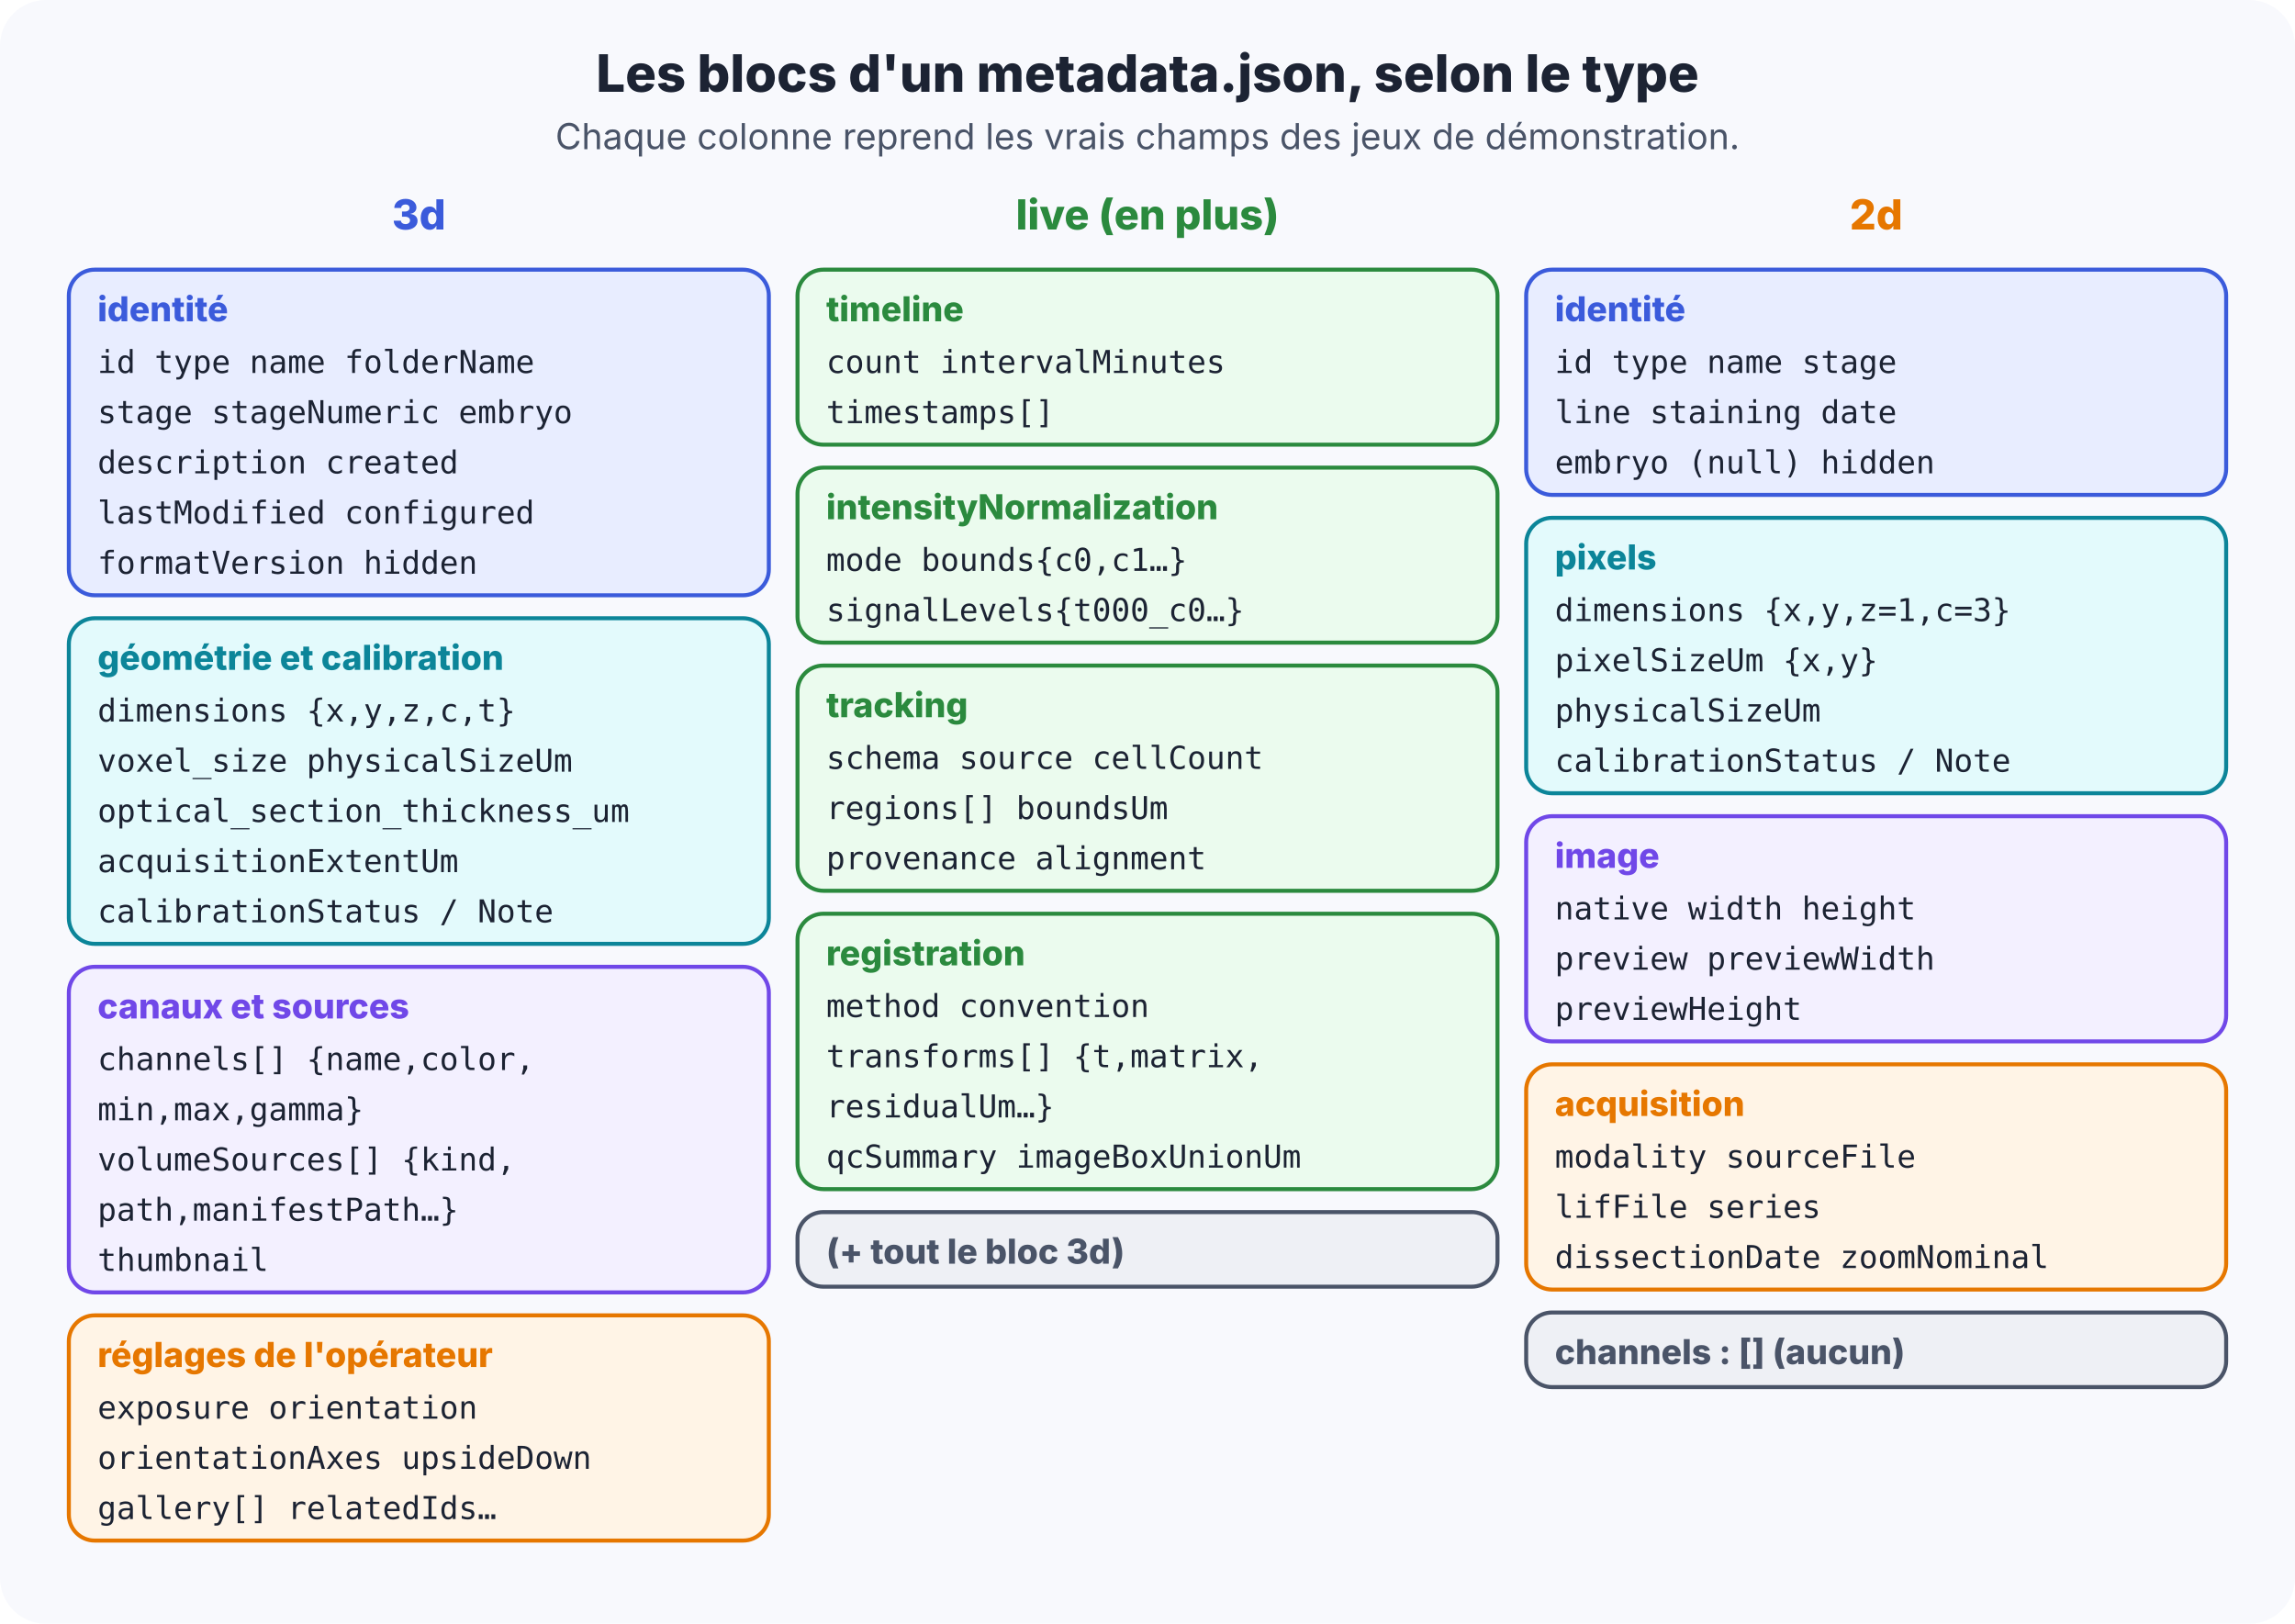
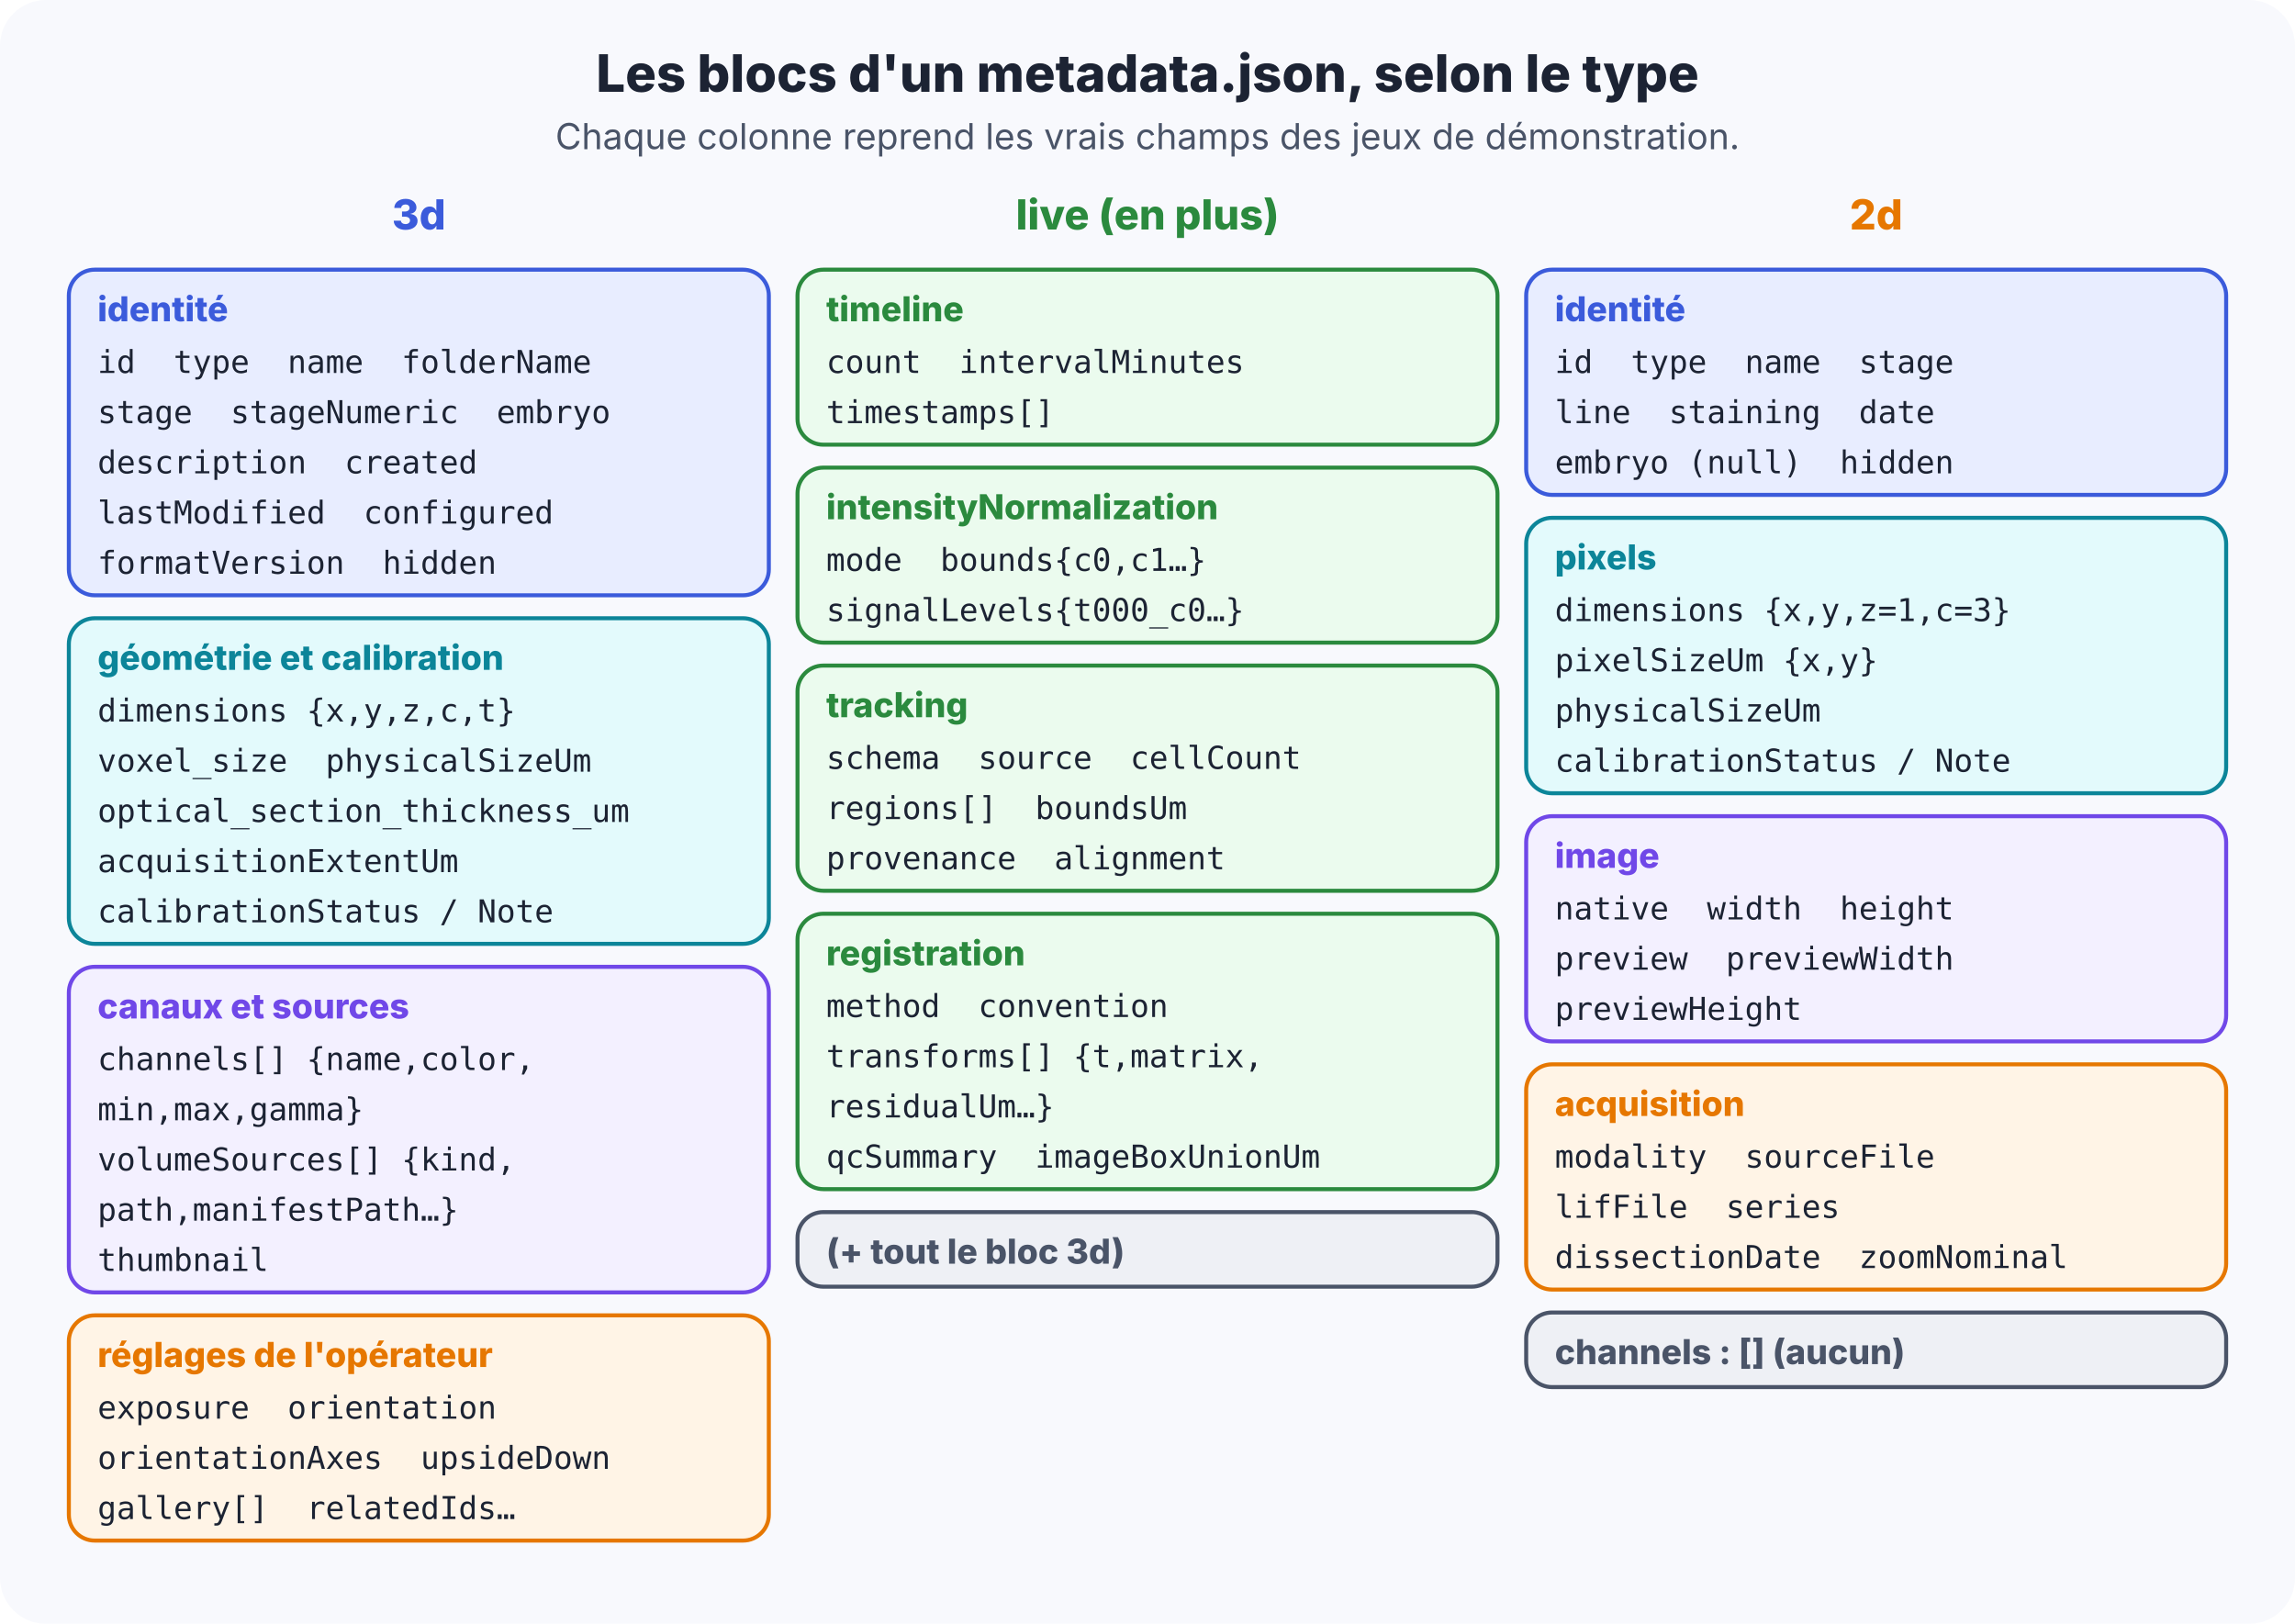
<svg xmlns="http://www.w3.org/2000/svg" viewBox="0 0 800 566" font-family="Inter, sans-serif">
  <defs>
    <marker id="arr" viewBox="0 0 10 10" refX="9" refY="5" markerWidth="7" markerHeight="7" orient="auto">
      <path d="M0,0 L10,5 L0,10 z" fill="#4a5468" />
    </marker>
    <marker id="arrr" viewBox="0 0 10 10" refX="9" refY="5" markerWidth="7" markerHeight="7" orient="auto">
      <path d="M0,0 L10,5 L0,10 z" fill="#c92a2a" />
    </marker>
  </defs>
  <rect width="800" height="566" rx="16" fill="#f8f9fd" />
  <text x="400" y="32" font-size="18" font-weight="800" fill="#1c2333" text-anchor="middle">Les blocs d'un metadata.json, selon le type</text>
  <text x="400" y="52" font-size="12.5" font-weight="400" fill="#4a5468" text-anchor="middle">Chaque colonne reprend les vrais champs des jeux de démonstration.</text>
  <text x="146.0" y="80" font-size="14.5" font-weight="800" fill="#3b5bdb" text-anchor="middle">3d</text>
  <rect x="24" y="94" width="244" height="113.5" rx="9" fill="#e8edff" stroke="#3b5bdb" stroke-width="1.4" />
  <text x="34" y="112" font-size="12" font-weight="800" fill="#3b5bdb" text-anchor="start">identité</text>
-   <text x="34" y="130.0" font-size="11" font-weight="400" fill="#1c2333" text-anchor="start" font-family="'DejaVu Sans Mono', 'Liberation Mono', monospace">id  type  name  folderName</text>
-   <text x="34" y="147.5" font-size="11" font-weight="400" fill="#1c2333" text-anchor="start" font-family="'DejaVu Sans Mono', 'Liberation Mono', monospace">stage  stageNumeric  embryo</text>
-   <text x="34" y="165.0" font-size="11" font-weight="400" fill="#1c2333" text-anchor="start" font-family="'DejaVu Sans Mono', 'Liberation Mono', monospace">description  created</text>
-   <text x="34" y="182.5" font-size="11" font-weight="400" fill="#1c2333" text-anchor="start" font-family="'DejaVu Sans Mono', 'Liberation Mono', monospace">lastModified  configured</text>
-   <text x="34" y="200.0" font-size="11" font-weight="400" fill="#1c2333" text-anchor="start" font-family="'DejaVu Sans Mono', 'Liberation Mono', monospace">formatVersion  hidden</text>
+   <text x="34" y="130.0" font-size="11" font-weight="400" fill="#1c2333" text-anchor="start" font-family="'DejaVu Sans Mono', 'Liberation Mono', monospace">id  type  name  folderName</text>
+   <text x="34" y="147.5" font-size="11" font-weight="400" fill="#1c2333" text-anchor="start" font-family="'DejaVu Sans Mono', 'Liberation Mono', monospace">stage  stageNumeric  embryo</text>
+   <text x="34" y="165.0" font-size="11" font-weight="400" fill="#1c2333" text-anchor="start" font-family="'DejaVu Sans Mono', 'Liberation Mono', monospace">description  created</text>
+   <text x="34" y="182.5" font-size="11" font-weight="400" fill="#1c2333" text-anchor="start" font-family="'DejaVu Sans Mono', 'Liberation Mono', monospace">lastModified  configured</text>
+   <text x="34" y="200.0" font-size="11" font-weight="400" fill="#1c2333" text-anchor="start" font-family="'DejaVu Sans Mono', 'Liberation Mono', monospace">formatVersion  hidden</text>
  <rect x="24" y="215.5" width="244" height="113.5" rx="9" fill="#e3fafc" stroke="#0c8599" stroke-width="1.4" />
  <text x="34" y="233.5" font-size="12" font-weight="800" fill="#0c8599" text-anchor="start">géométrie et calibration</text>
-   <text x="34" y="251.5" font-size="11" font-weight="400" fill="#1c2333" text-anchor="start" font-family="'DejaVu Sans Mono', 'Liberation Mono', monospace">dimensions {x,y,z,c,t}</text>
-   <text x="34" y="269.0" font-size="11" font-weight="400" fill="#1c2333" text-anchor="start" font-family="'DejaVu Sans Mono', 'Liberation Mono', monospace">voxel_size  physicalSizeUm</text>
+   <text x="34" y="251.5" font-size="11" font-weight="400" fill="#1c2333" text-anchor="start" font-family="'DejaVu Sans Mono', 'Liberation Mono', monospace">dimensions {x,y,z,c,t}</text>
+   <text x="34" y="269.0" font-size="11" font-weight="400" fill="#1c2333" text-anchor="start" font-family="'DejaVu Sans Mono', 'Liberation Mono', monospace">voxel_size  physicalSizeUm</text>
  <text x="34" y="286.5" font-size="11" font-weight="400" fill="#1c2333" text-anchor="start" font-family="'DejaVu Sans Mono', 'Liberation Mono', monospace">optical_section_thickness_um</text>
  <text x="34" y="304.0" font-size="11" font-weight="400" fill="#1c2333" text-anchor="start" font-family="'DejaVu Sans Mono', 'Liberation Mono', monospace">acquisitionExtentUm</text>
-   <text x="34" y="321.5" font-size="11" font-weight="400" fill="#1c2333" text-anchor="start" font-family="'DejaVu Sans Mono', 'Liberation Mono', monospace">calibrationStatus / Note</text>
+   <text x="34" y="321.5" font-size="11" font-weight="400" fill="#1c2333" text-anchor="start" font-family="'DejaVu Sans Mono', 'Liberation Mono', monospace">calibrationStatus / Note</text>
  <rect x="24" y="337.0" width="244" height="113.5" rx="9" fill="#f3f0ff" stroke="#7048e8" stroke-width="1.4" />
  <text x="34" y="355.0" font-size="12" font-weight="800" fill="#7048e8" text-anchor="start">canaux et sources</text>
-   <text x="34" y="373.0" font-size="11" font-weight="400" fill="#1c2333" text-anchor="start" font-family="'DejaVu Sans Mono', 'Liberation Mono', monospace">channels[] {name,color,</text>
-   <text x="34" y="390.5" font-size="11" font-weight="400" fill="#1c2333" text-anchor="start" font-family="'DejaVu Sans Mono', 'Liberation Mono', monospace">  min,max,gamma}</text>
-   <text x="34" y="408.0" font-size="11" font-weight="400" fill="#1c2333" text-anchor="start" font-family="'DejaVu Sans Mono', 'Liberation Mono', monospace">volumeSources[] {kind,</text>
-   <text x="34" y="425.5" font-size="11" font-weight="400" fill="#1c2333" text-anchor="start" font-family="'DejaVu Sans Mono', 'Liberation Mono', monospace">  path,manifestPath…}</text>
+   <text x="34" y="373.0" font-size="11" font-weight="400" fill="#1c2333" text-anchor="start" font-family="'DejaVu Sans Mono', 'Liberation Mono', monospace">channels[] {name,color,</text>
+   <text x="34" y="390.5" font-size="11" font-weight="400" fill="#1c2333" text-anchor="start" font-family="'DejaVu Sans Mono', 'Liberation Mono', monospace">  min,max,gamma}</text>
+   <text x="34" y="408.0" font-size="11" font-weight="400" fill="#1c2333" text-anchor="start" font-family="'DejaVu Sans Mono', 'Liberation Mono', monospace">volumeSources[] {kind,</text>
+   <text x="34" y="425.5" font-size="11" font-weight="400" fill="#1c2333" text-anchor="start" font-family="'DejaVu Sans Mono', 'Liberation Mono', monospace">  path,manifestPath…}</text>
  <text x="34" y="443.0" font-size="11" font-weight="400" fill="#1c2333" text-anchor="start" font-family="'DejaVu Sans Mono', 'Liberation Mono', monospace">thumbnail</text>
  <rect x="24" y="458.5" width="244" height="78.5" rx="9" fill="#fff4e6" stroke="#e67700" stroke-width="1.4" />
  <text x="34" y="476.5" font-size="12" font-weight="800" fill="#e67700" text-anchor="start">réglages de l'opérateur</text>
-   <text x="34" y="494.5" font-size="11" font-weight="400" fill="#1c2333" text-anchor="start" font-family="'DejaVu Sans Mono', 'Liberation Mono', monospace">exposure  orientation</text>
-   <text x="34" y="512.0" font-size="11" font-weight="400" fill="#1c2333" text-anchor="start" font-family="'DejaVu Sans Mono', 'Liberation Mono', monospace">orientationAxes  upsideDown</text>
-   <text x="34" y="529.5" font-size="11" font-weight="400" fill="#1c2333" text-anchor="start" font-family="'DejaVu Sans Mono', 'Liberation Mono', monospace">gallery[]  relatedIds…</text>
+   <text x="34" y="494.5" font-size="11" font-weight="400" fill="#1c2333" text-anchor="start" font-family="'DejaVu Sans Mono', 'Liberation Mono', monospace">exposure  orientation</text>
+   <text x="34" y="512.0" font-size="11" font-weight="400" fill="#1c2333" text-anchor="start" font-family="'DejaVu Sans Mono', 'Liberation Mono', monospace">orientationAxes  upsideDown</text>
+   <text x="34" y="529.5" font-size="11" font-weight="400" fill="#1c2333" text-anchor="start" font-family="'DejaVu Sans Mono', 'Liberation Mono', monospace">gallery[]  relatedIds…</text>
  <text x="400.0" y="80" font-size="14.5" font-weight="800" fill="#2b8a3e" text-anchor="middle">live (en plus)</text>
  <rect x="278" y="94" width="244" height="61.0" rx="9" fill="#ebfbee" stroke="#2b8a3e" stroke-width="1.4" />
  <text x="288" y="112" font-size="12" font-weight="800" fill="#2b8a3e" text-anchor="start">timeline</text>
-   <text x="288" y="130.0" font-size="11" font-weight="400" fill="#1c2333" text-anchor="start" font-family="'DejaVu Sans Mono', 'Liberation Mono', monospace">count  intervalMinutes</text>
+   <text x="288" y="130.0" font-size="11" font-weight="400" fill="#1c2333" text-anchor="start" font-family="'DejaVu Sans Mono', 'Liberation Mono', monospace">count  intervalMinutes</text>
  <text x="288" y="147.5" font-size="11" font-weight="400" fill="#1c2333" text-anchor="start" font-family="'DejaVu Sans Mono', 'Liberation Mono', monospace">timestamps[]</text>
  <rect x="278" y="163.0" width="244" height="61.0" rx="9" fill="#ebfbee" stroke="#2b8a3e" stroke-width="1.4" />
  <text x="288" y="181.0" font-size="12" font-weight="800" fill="#2b8a3e" text-anchor="start">intensityNormalization</text>
-   <text x="288" y="199.0" font-size="11" font-weight="400" fill="#1c2333" text-anchor="start" font-family="'DejaVu Sans Mono', 'Liberation Mono', monospace">mode  bounds{c0,c1…}</text>
+   <text x="288" y="199.0" font-size="11" font-weight="400" fill="#1c2333" text-anchor="start" font-family="'DejaVu Sans Mono', 'Liberation Mono', monospace">mode  bounds{c0,c1…}</text>
  <text x="288" y="216.5" font-size="11" font-weight="400" fill="#1c2333" text-anchor="start" font-family="'DejaVu Sans Mono', 'Liberation Mono', monospace">signalLevels{t000_c0…}</text>
  <rect x="278" y="232.0" width="244" height="78.5" rx="9" fill="#ebfbee" stroke="#2b8a3e" stroke-width="1.4" />
  <text x="288" y="250.0" font-size="12" font-weight="800" fill="#2b8a3e" text-anchor="start">tracking</text>
-   <text x="288" y="268.0" font-size="11" font-weight="400" fill="#1c2333" text-anchor="start" font-family="'DejaVu Sans Mono', 'Liberation Mono', monospace">schema  source  cellCount</text>
-   <text x="288" y="285.5" font-size="11" font-weight="400" fill="#1c2333" text-anchor="start" font-family="'DejaVu Sans Mono', 'Liberation Mono', monospace">regions[]  boundsUm</text>
-   <text x="288" y="303.0" font-size="11" font-weight="400" fill="#1c2333" text-anchor="start" font-family="'DejaVu Sans Mono', 'Liberation Mono', monospace">provenance  alignment</text>
+   <text x="288" y="268.0" font-size="11" font-weight="400" fill="#1c2333" text-anchor="start" font-family="'DejaVu Sans Mono', 'Liberation Mono', monospace">schema  source  cellCount</text>
+   <text x="288" y="285.5" font-size="11" font-weight="400" fill="#1c2333" text-anchor="start" font-family="'DejaVu Sans Mono', 'Liberation Mono', monospace">regions[]  boundsUm</text>
+   <text x="288" y="303.0" font-size="11" font-weight="400" fill="#1c2333" text-anchor="start" font-family="'DejaVu Sans Mono', 'Liberation Mono', monospace">provenance  alignment</text>
  <rect x="278" y="318.5" width="244" height="96.0" rx="9" fill="#ebfbee" stroke="#2b8a3e" stroke-width="1.4" />
  <text x="288" y="336.5" font-size="12" font-weight="800" fill="#2b8a3e" text-anchor="start">registration</text>
-   <text x="288" y="354.5" font-size="11" font-weight="400" fill="#1c2333" text-anchor="start" font-family="'DejaVu Sans Mono', 'Liberation Mono', monospace">method  convention</text>
-   <text x="288" y="372.0" font-size="11" font-weight="400" fill="#1c2333" text-anchor="start" font-family="'DejaVu Sans Mono', 'Liberation Mono', monospace">transforms[] {t,matrix,</text>
-   <text x="288" y="389.5" font-size="11" font-weight="400" fill="#1c2333" text-anchor="start" font-family="'DejaVu Sans Mono', 'Liberation Mono', monospace">  residualUm…}</text>
-   <text x="288" y="407.0" font-size="11" font-weight="400" fill="#1c2333" text-anchor="start" font-family="'DejaVu Sans Mono', 'Liberation Mono', monospace">qcSummary  imageBoxUnionUm</text>
+   <text x="288" y="354.5" font-size="11" font-weight="400" fill="#1c2333" text-anchor="start" font-family="'DejaVu Sans Mono', 'Liberation Mono', monospace">method  convention</text>
+   <text x="288" y="372.0" font-size="11" font-weight="400" fill="#1c2333" text-anchor="start" font-family="'DejaVu Sans Mono', 'Liberation Mono', monospace">transforms[] {t,matrix,</text>
+   <text x="288" y="389.5" font-size="11" font-weight="400" fill="#1c2333" text-anchor="start" font-family="'DejaVu Sans Mono', 'Liberation Mono', monospace">  residualUm…}</text>
+   <text x="288" y="407.0" font-size="11" font-weight="400" fill="#1c2333" text-anchor="start" font-family="'DejaVu Sans Mono', 'Liberation Mono', monospace">qcSummary  imageBoxUnionUm</text>
  <rect x="278" y="422.5" width="244" height="26.0" rx="9" fill="#eef0f5" stroke="#4a5468" stroke-width="1.4" />
  <text x="288" y="440.5" font-size="12" font-weight="800" fill="#4a5468" text-anchor="start">(+ tout le bloc 3d)</text>
  <text x="654.0" y="80" font-size="14.5" font-weight="800" fill="#e67700" text-anchor="middle">2d</text>
  <rect x="532" y="94" width="244" height="78.5" rx="9" fill="#e8edff" stroke="#3b5bdb" stroke-width="1.4" />
  <text x="542" y="112" font-size="12" font-weight="800" fill="#3b5bdb" text-anchor="start">identité</text>
-   <text x="542" y="130.0" font-size="11" font-weight="400" fill="#1c2333" text-anchor="start" font-family="'DejaVu Sans Mono', 'Liberation Mono', monospace">id  type  name  stage</text>
-   <text x="542" y="147.5" font-size="11" font-weight="400" fill="#1c2333" text-anchor="start" font-family="'DejaVu Sans Mono', 'Liberation Mono', monospace">line  staining  date</text>
-   <text x="542" y="165.0" font-size="11" font-weight="400" fill="#1c2333" text-anchor="start" font-family="'DejaVu Sans Mono', 'Liberation Mono', monospace">embryo (null)  hidden</text>
+   <text x="542" y="130.0" font-size="11" font-weight="400" fill="#1c2333" text-anchor="start" font-family="'DejaVu Sans Mono', 'Liberation Mono', monospace">id  type  name  stage</text>
+   <text x="542" y="147.5" font-size="11" font-weight="400" fill="#1c2333" text-anchor="start" font-family="'DejaVu Sans Mono', 'Liberation Mono', monospace">line  staining  date</text>
+   <text x="542" y="165.0" font-size="11" font-weight="400" fill="#1c2333" text-anchor="start" font-family="'DejaVu Sans Mono', 'Liberation Mono', monospace">embryo (null)  hidden</text>
  <rect x="532" y="180.5" width="244" height="96.0" rx="9" fill="#e3fafc" stroke="#0c8599" stroke-width="1.4" />
  <text x="542" y="198.5" font-size="12" font-weight="800" fill="#0c8599" text-anchor="start">pixels</text>
-   <text x="542" y="216.5" font-size="11" font-weight="400" fill="#1c2333" text-anchor="start" font-family="'DejaVu Sans Mono', 'Liberation Mono', monospace">dimensions {x,y,z=1,c=3}</text>
-   <text x="542" y="234.0" font-size="11" font-weight="400" fill="#1c2333" text-anchor="start" font-family="'DejaVu Sans Mono', 'Liberation Mono', monospace">pixelSizeUm {x,y}</text>
+   <text x="542" y="216.5" font-size="11" font-weight="400" fill="#1c2333" text-anchor="start" font-family="'DejaVu Sans Mono', 'Liberation Mono', monospace">dimensions {x,y,z=1,c=3}</text>
+   <text x="542" y="234.0" font-size="11" font-weight="400" fill="#1c2333" text-anchor="start" font-family="'DejaVu Sans Mono', 'Liberation Mono', monospace">pixelSizeUm {x,y}</text>
  <text x="542" y="251.5" font-size="11" font-weight="400" fill="#1c2333" text-anchor="start" font-family="'DejaVu Sans Mono', 'Liberation Mono', monospace">physicalSizeUm</text>
-   <text x="542" y="269.0" font-size="11" font-weight="400" fill="#1c2333" text-anchor="start" font-family="'DejaVu Sans Mono', 'Liberation Mono', monospace">calibrationStatus / Note</text>
+   <text x="542" y="269.0" font-size="11" font-weight="400" fill="#1c2333" text-anchor="start" font-family="'DejaVu Sans Mono', 'Liberation Mono', monospace">calibrationStatus / Note</text>
  <rect x="532" y="284.5" width="244" height="78.5" rx="9" fill="#f3f0ff" stroke="#7048e8" stroke-width="1.4" />
  <text x="542" y="302.5" font-size="12" font-weight="800" fill="#7048e8" text-anchor="start">image</text>
-   <text x="542" y="320.5" font-size="11" font-weight="400" fill="#1c2333" text-anchor="start" font-family="'DejaVu Sans Mono', 'Liberation Mono', monospace">native  width  height</text>
-   <text x="542" y="338.0" font-size="11" font-weight="400" fill="#1c2333" text-anchor="start" font-family="'DejaVu Sans Mono', 'Liberation Mono', monospace">preview  previewWidth</text>
+   <text x="542" y="320.5" font-size="11" font-weight="400" fill="#1c2333" text-anchor="start" font-family="'DejaVu Sans Mono', 'Liberation Mono', monospace">native  width  height</text>
+   <text x="542" y="338.0" font-size="11" font-weight="400" fill="#1c2333" text-anchor="start" font-family="'DejaVu Sans Mono', 'Liberation Mono', monospace">preview  previewWidth</text>
  <text x="542" y="355.5" font-size="11" font-weight="400" fill="#1c2333" text-anchor="start" font-family="'DejaVu Sans Mono', 'Liberation Mono', monospace">previewHeight</text>
  <rect x="532" y="371.0" width="244" height="78.5" rx="9" fill="#fff4e6" stroke="#e67700" stroke-width="1.4" />
  <text x="542" y="389.0" font-size="12" font-weight="800" fill="#e67700" text-anchor="start">acquisition</text>
-   <text x="542" y="407.0" font-size="11" font-weight="400" fill="#1c2333" text-anchor="start" font-family="'DejaVu Sans Mono', 'Liberation Mono', monospace">modality  sourceFile</text>
-   <text x="542" y="424.5" font-size="11" font-weight="400" fill="#1c2333" text-anchor="start" font-family="'DejaVu Sans Mono', 'Liberation Mono', monospace">lifFile  series</text>
-   <text x="542" y="442.0" font-size="11" font-weight="400" fill="#1c2333" text-anchor="start" font-family="'DejaVu Sans Mono', 'Liberation Mono', monospace">dissectionDate  zoomNominal</text>
+   <text x="542" y="407.0" font-size="11" font-weight="400" fill="#1c2333" text-anchor="start" font-family="'DejaVu Sans Mono', 'Liberation Mono', monospace">modality  sourceFile</text>
+   <text x="542" y="424.5" font-size="11" font-weight="400" fill="#1c2333" text-anchor="start" font-family="'DejaVu Sans Mono', 'Liberation Mono', monospace">lifFile  series</text>
+   <text x="542" y="442.0" font-size="11" font-weight="400" fill="#1c2333" text-anchor="start" font-family="'DejaVu Sans Mono', 'Liberation Mono', monospace">dissectionDate  zoomNominal</text>
  <rect x="532" y="457.5" width="244" height="26.0" rx="9" fill="#eef0f5" stroke="#4a5468" stroke-width="1.4" />
  <text x="542" y="475.5" font-size="12" font-weight="800" fill="#4a5468" text-anchor="start">channels : [] (aucun)</text>
</svg>
